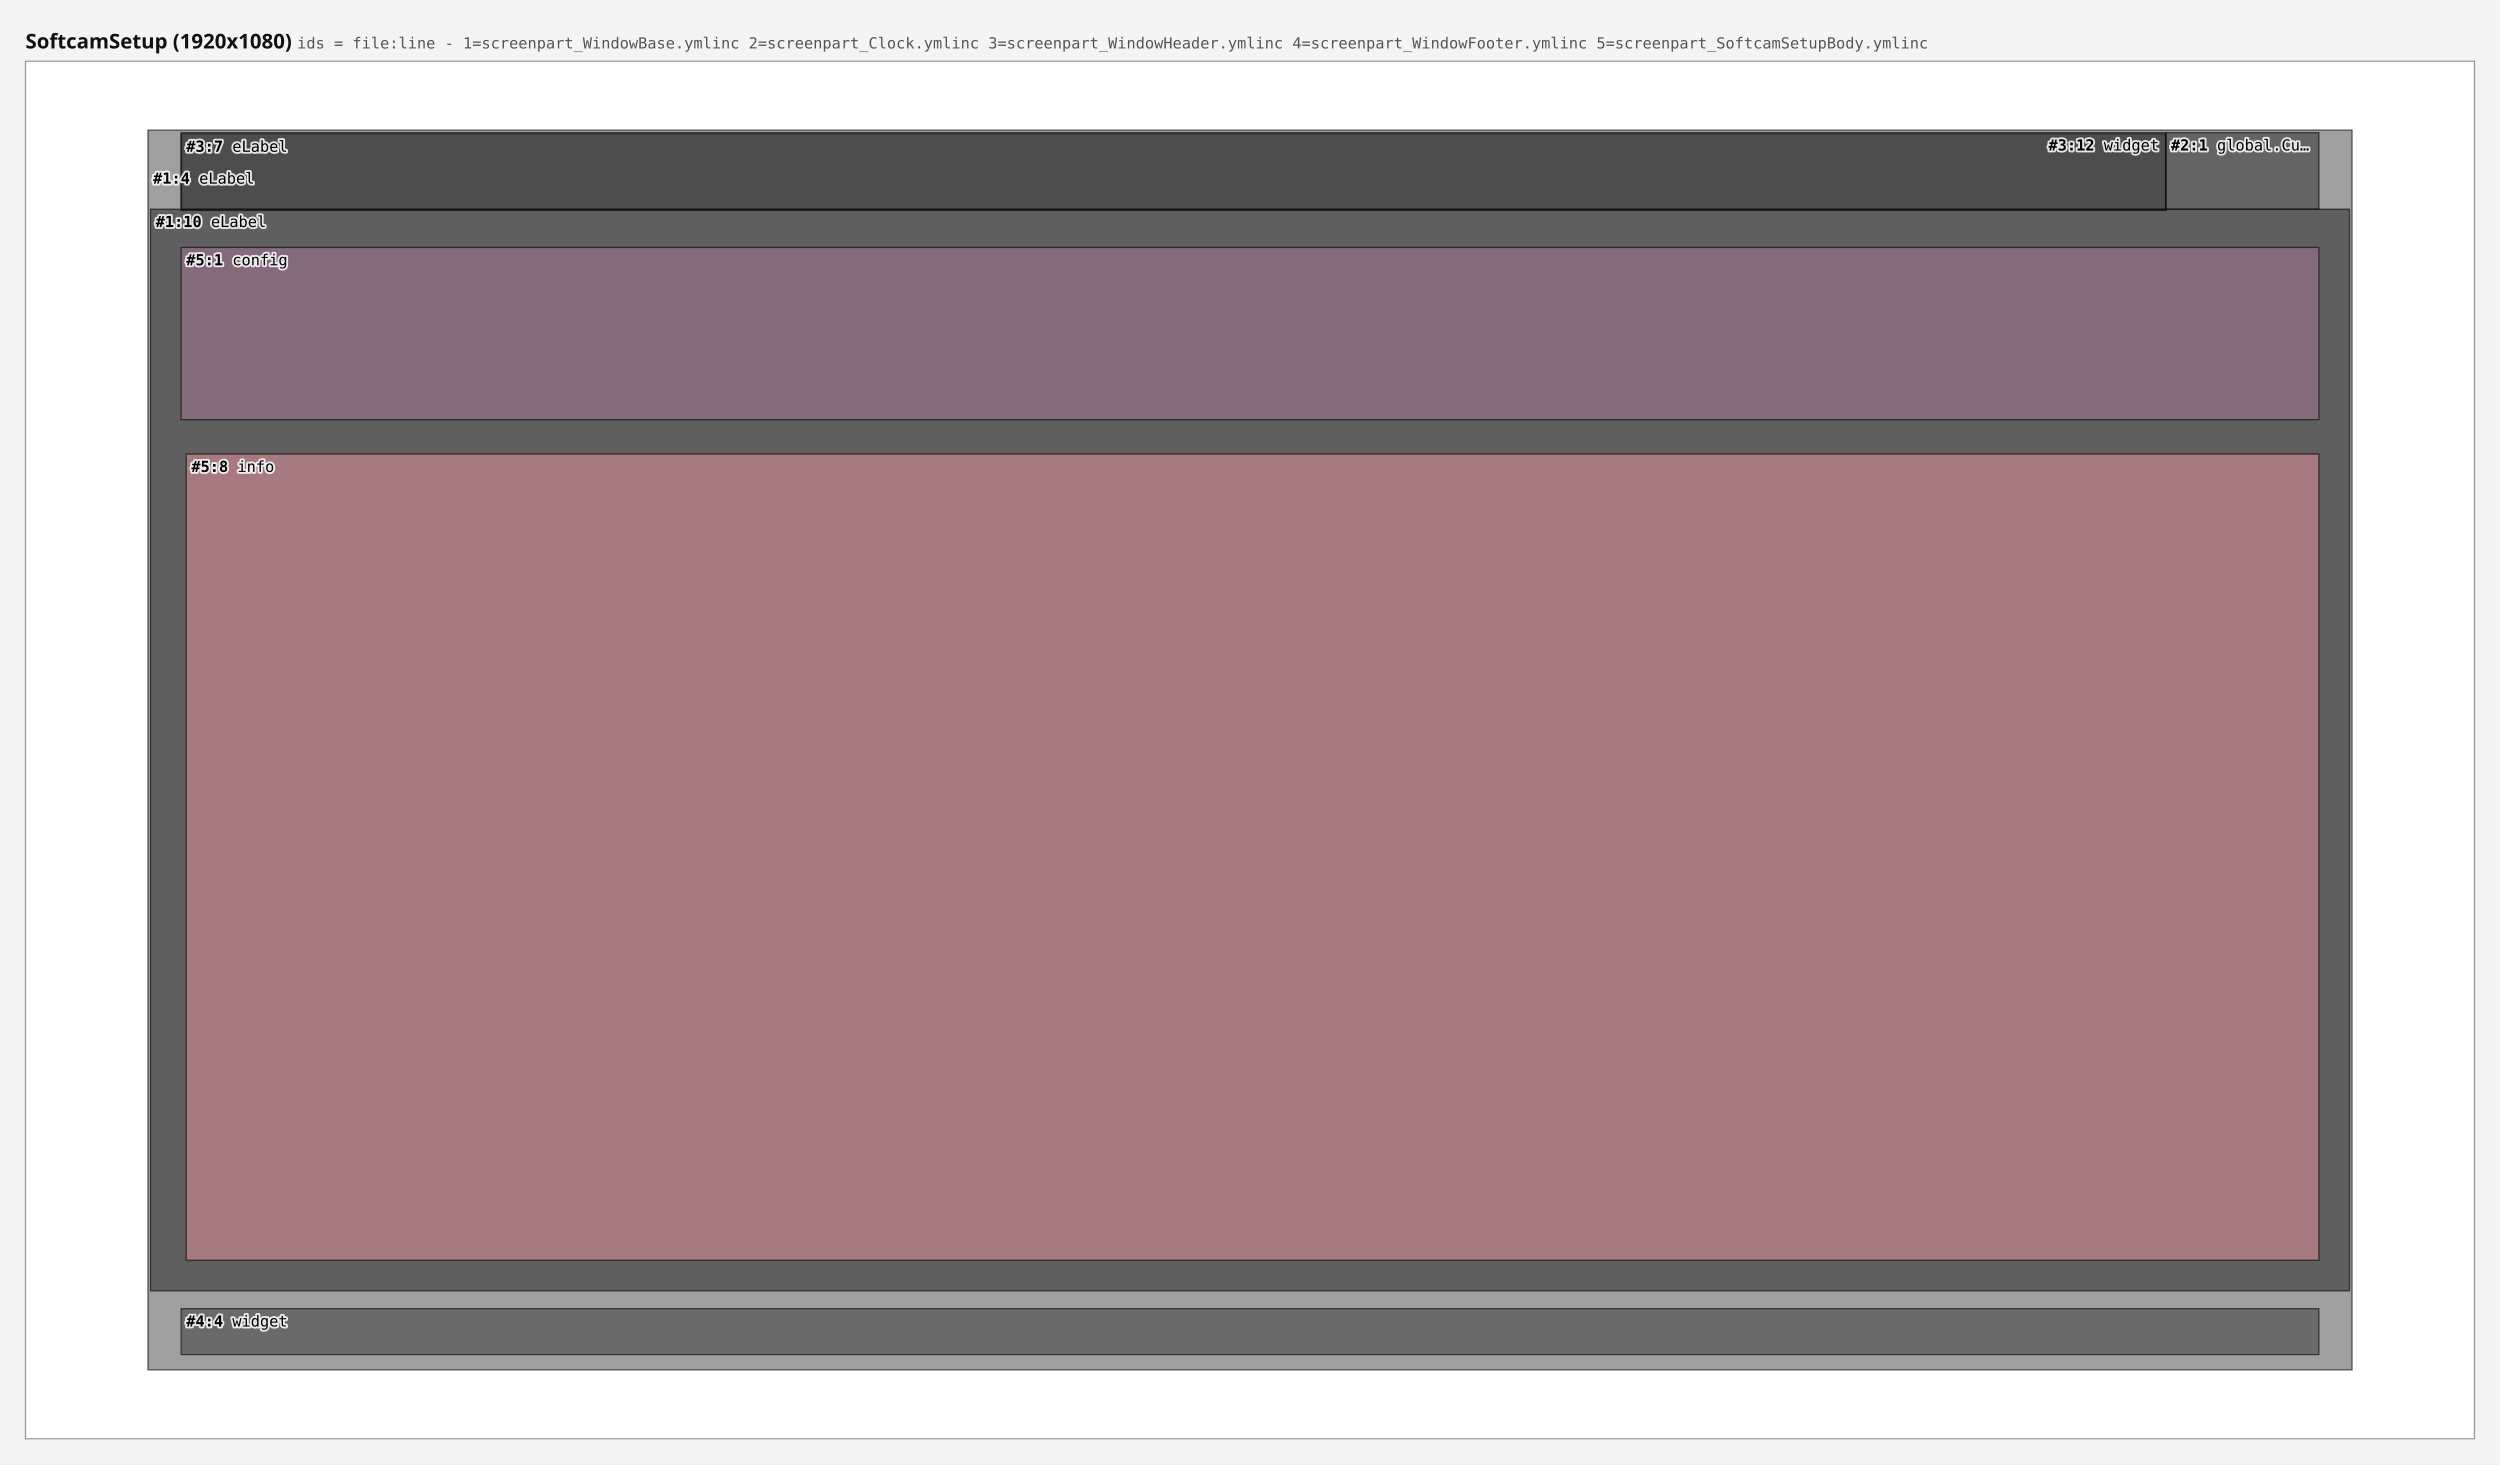
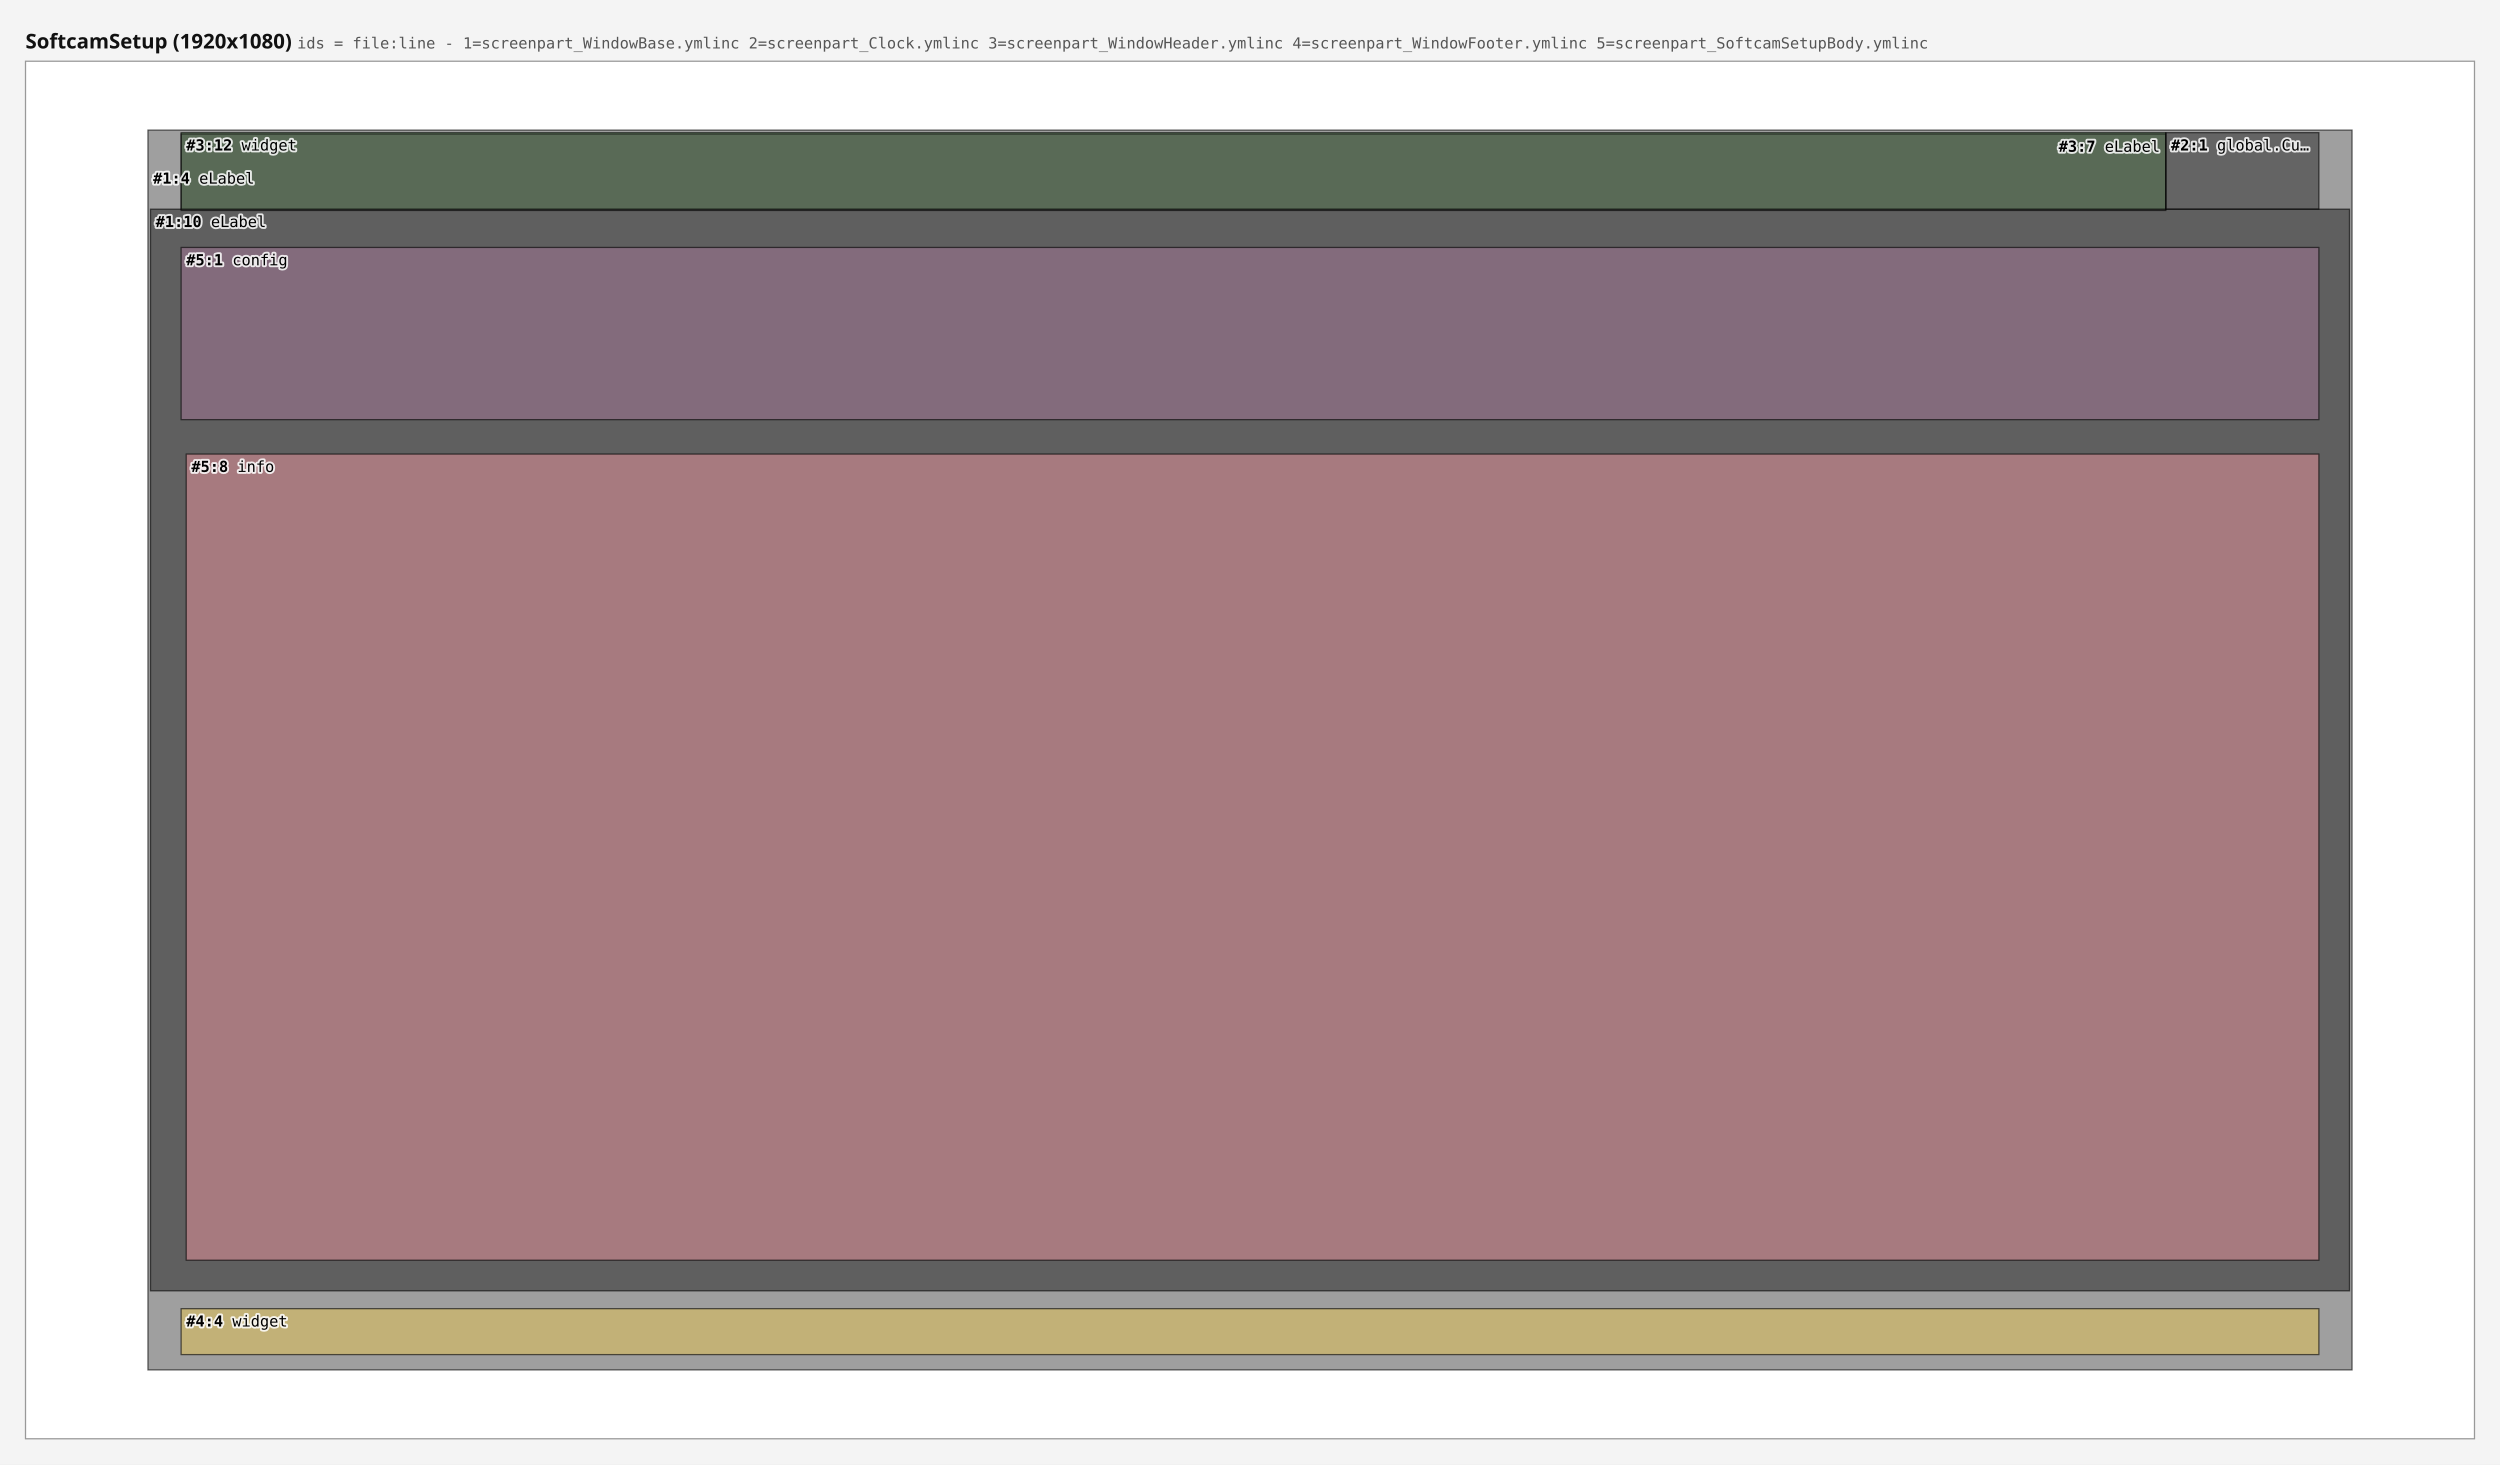
<svg xmlns="http://www.w3.org/2000/svg" width="1960" height="1148" viewBox="0 0 1960 1148">
  <rect x="0" y="0" width="1960" height="1148" fill="#f4f4f4" />
  <text x="20" y="38" font-family="sans-serif" font-size="16" font-weight="bold" fill="#111111">SoftcamSetup (1920x1080) <tspan font-family="monospace" font-size="12" font-weight="normal" fill="#555555">ids = file:line - 1=screenpart_WindowBase.ymlinc  2=screenpart_Clock.ymlinc  3=screenpart_WindowHeader.ymlinc  4=screenpart_WindowFooter.ymlinc  5=screenpart_SoftcamSetupBody.ymlinc</tspan>
  </text>
  <g data-screen="0" transform="translate(20,48)">
    <rect x="0" y="0" width="1920" height="1080" fill="#ffffff" stroke="#999999" stroke-width="1" />
    <rect data-ref="0:0" data-src="screenpart_WindowBase.ymlinc:4" x="96" y="54" width="1728" height="972" fill="#2c2c2c" fill-opacity="0.45" stroke="#000000" stroke-opacity="0.6" stroke-width="1" />
    <rect data-ref="0:1" data-src="screenpart_WindowBase.ymlinc:10" x="98" y="116" width="1724" height="848" fill="#121212" fill-opacity="0.45" stroke="#000000" stroke-opacity="0.6" stroke-width="1" />
+     <rect data-ref="0:4" data-src="screenpart_WindowHeader.ymlinc:12" x="122" y="56" width="1556" height="60" fill="#59a14f" fill-opacity="0.45" stroke="#000000" stroke-opacity="0.6" stroke-width="1" />
    <rect data-ref="0:6" data-src="screenpart_SoftcamSetupBody.ymlinc:1" x="122" y="146" width="1676" height="135" fill="#b07aa1" fill-opacity="0.45" stroke="#000000" stroke-opacity="0.6" stroke-width="1" />
    <rect data-ref="0:7" data-src="screenpart_SoftcamSetupBody.ymlinc:8" x="126" y="308" width="1672" height="632" fill="#ff9da7" fill-opacity="0.45" stroke="#000000" stroke-opacity="0.6" stroke-width="1" />
-     <rect data-ref="0:5" data-src="screenpart_WindowFooter.ymlinc:4" x="122" y="978" width="1676" height="36" fill="#2c2c2c" fill-opacity="0.45" stroke="#000000" stroke-opacity="0.6" stroke-width="1" />
+     <rect data-ref="0:5" data-src="screenpart_WindowFooter.ymlinc:4" x="122" y="978" width="1676" height="36" fill="#edc948" fill-opacity="0.45" stroke="#000000" stroke-opacity="0.6" stroke-width="1" />
    <rect data-ref="0:3" data-src="screenpart_WindowHeader.ymlinc:7" x="122" y="57" width="1556" height="60" fill="#2c2c2c" fill-opacity="0.45" stroke="#000000" stroke-opacity="0.6" stroke-width="1" />
    <rect data-ref="0:2" data-src="screenpart_Clock.ymlinc:1" x="1678" y="56" width="120" height="60" fill="#1d1d1d" fill-opacity="0.45" stroke="#000000" stroke-opacity="0.6" stroke-width="1" />
-     <rect data-ref="0:4" data-src="screenpart_WindowHeader.ymlinc:12" x="122" y="56" width="1556" height="60" fill="#2c2c2c" fill-opacity="0.45" stroke="#000000" stroke-opacity="0.6" stroke-width="1" />
    <g pointer-events="none" font-family="monospace" font-size="12" fill="#000000" stroke="#ffffff" stroke-width="3" stroke-opacity="0.85" stroke-linejoin="round" paint-order="stroke">
      <text x="100" y="96">
        <tspan font-weight="bold">#1:4</tspan> eLabel</text>
      <text x="102" y="130">
        <tspan font-weight="bold">#1:10</tspan> eLabel</text>
+       <text x="126" y="70">
+         <tspan font-weight="bold">#3:12</tspan> widget</text>
      <text x="126" y="160">
        <tspan font-weight="bold">#5:1</tspan> config</text>
      <text x="130" y="322">
        <tspan font-weight="bold">#5:8</tspan> info</text>
      <text x="126" y="992">
        <tspan font-weight="bold">#4:4</tspan> widget</text>
-       <text x="126" y="71">
+       <text x="1594" y="71">
        <tspan font-weight="bold">#3:7</tspan> eLabel</text>
      <text x="1682" y="70">
        <tspan font-weight="bold">#2:1</tspan> global.Cu…</text>
-       <text x="1586" y="70">
-         <tspan font-weight="bold">#3:12</tspan> widget</text>
    </g>
  </g>
</svg>
